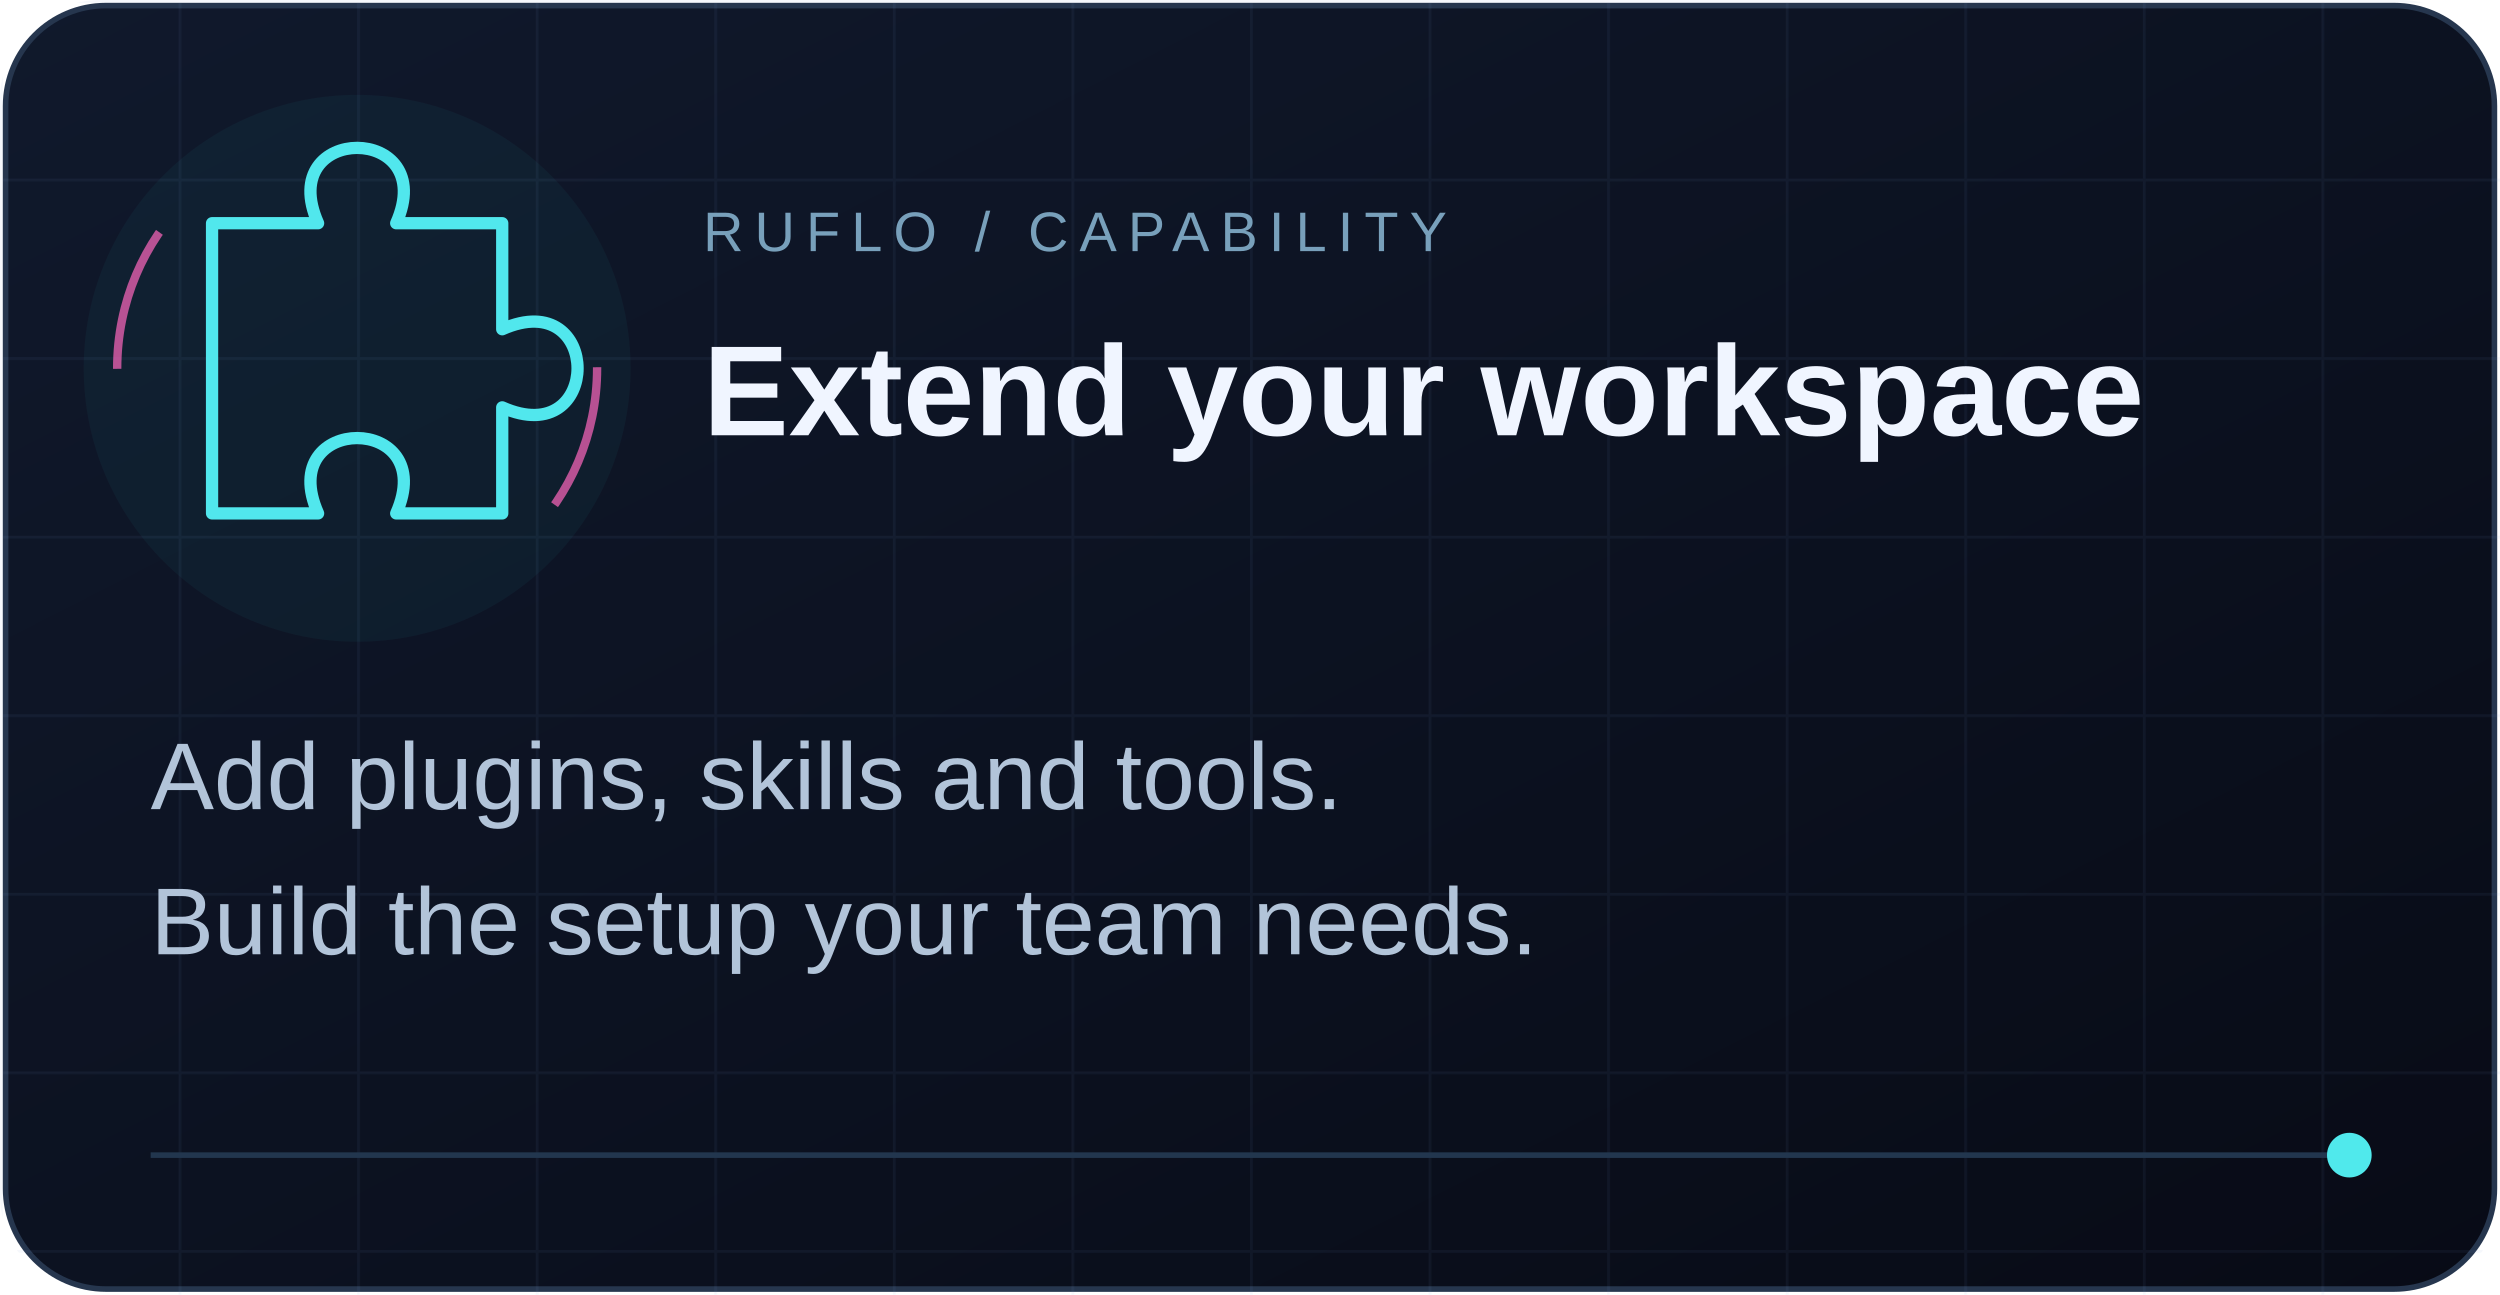
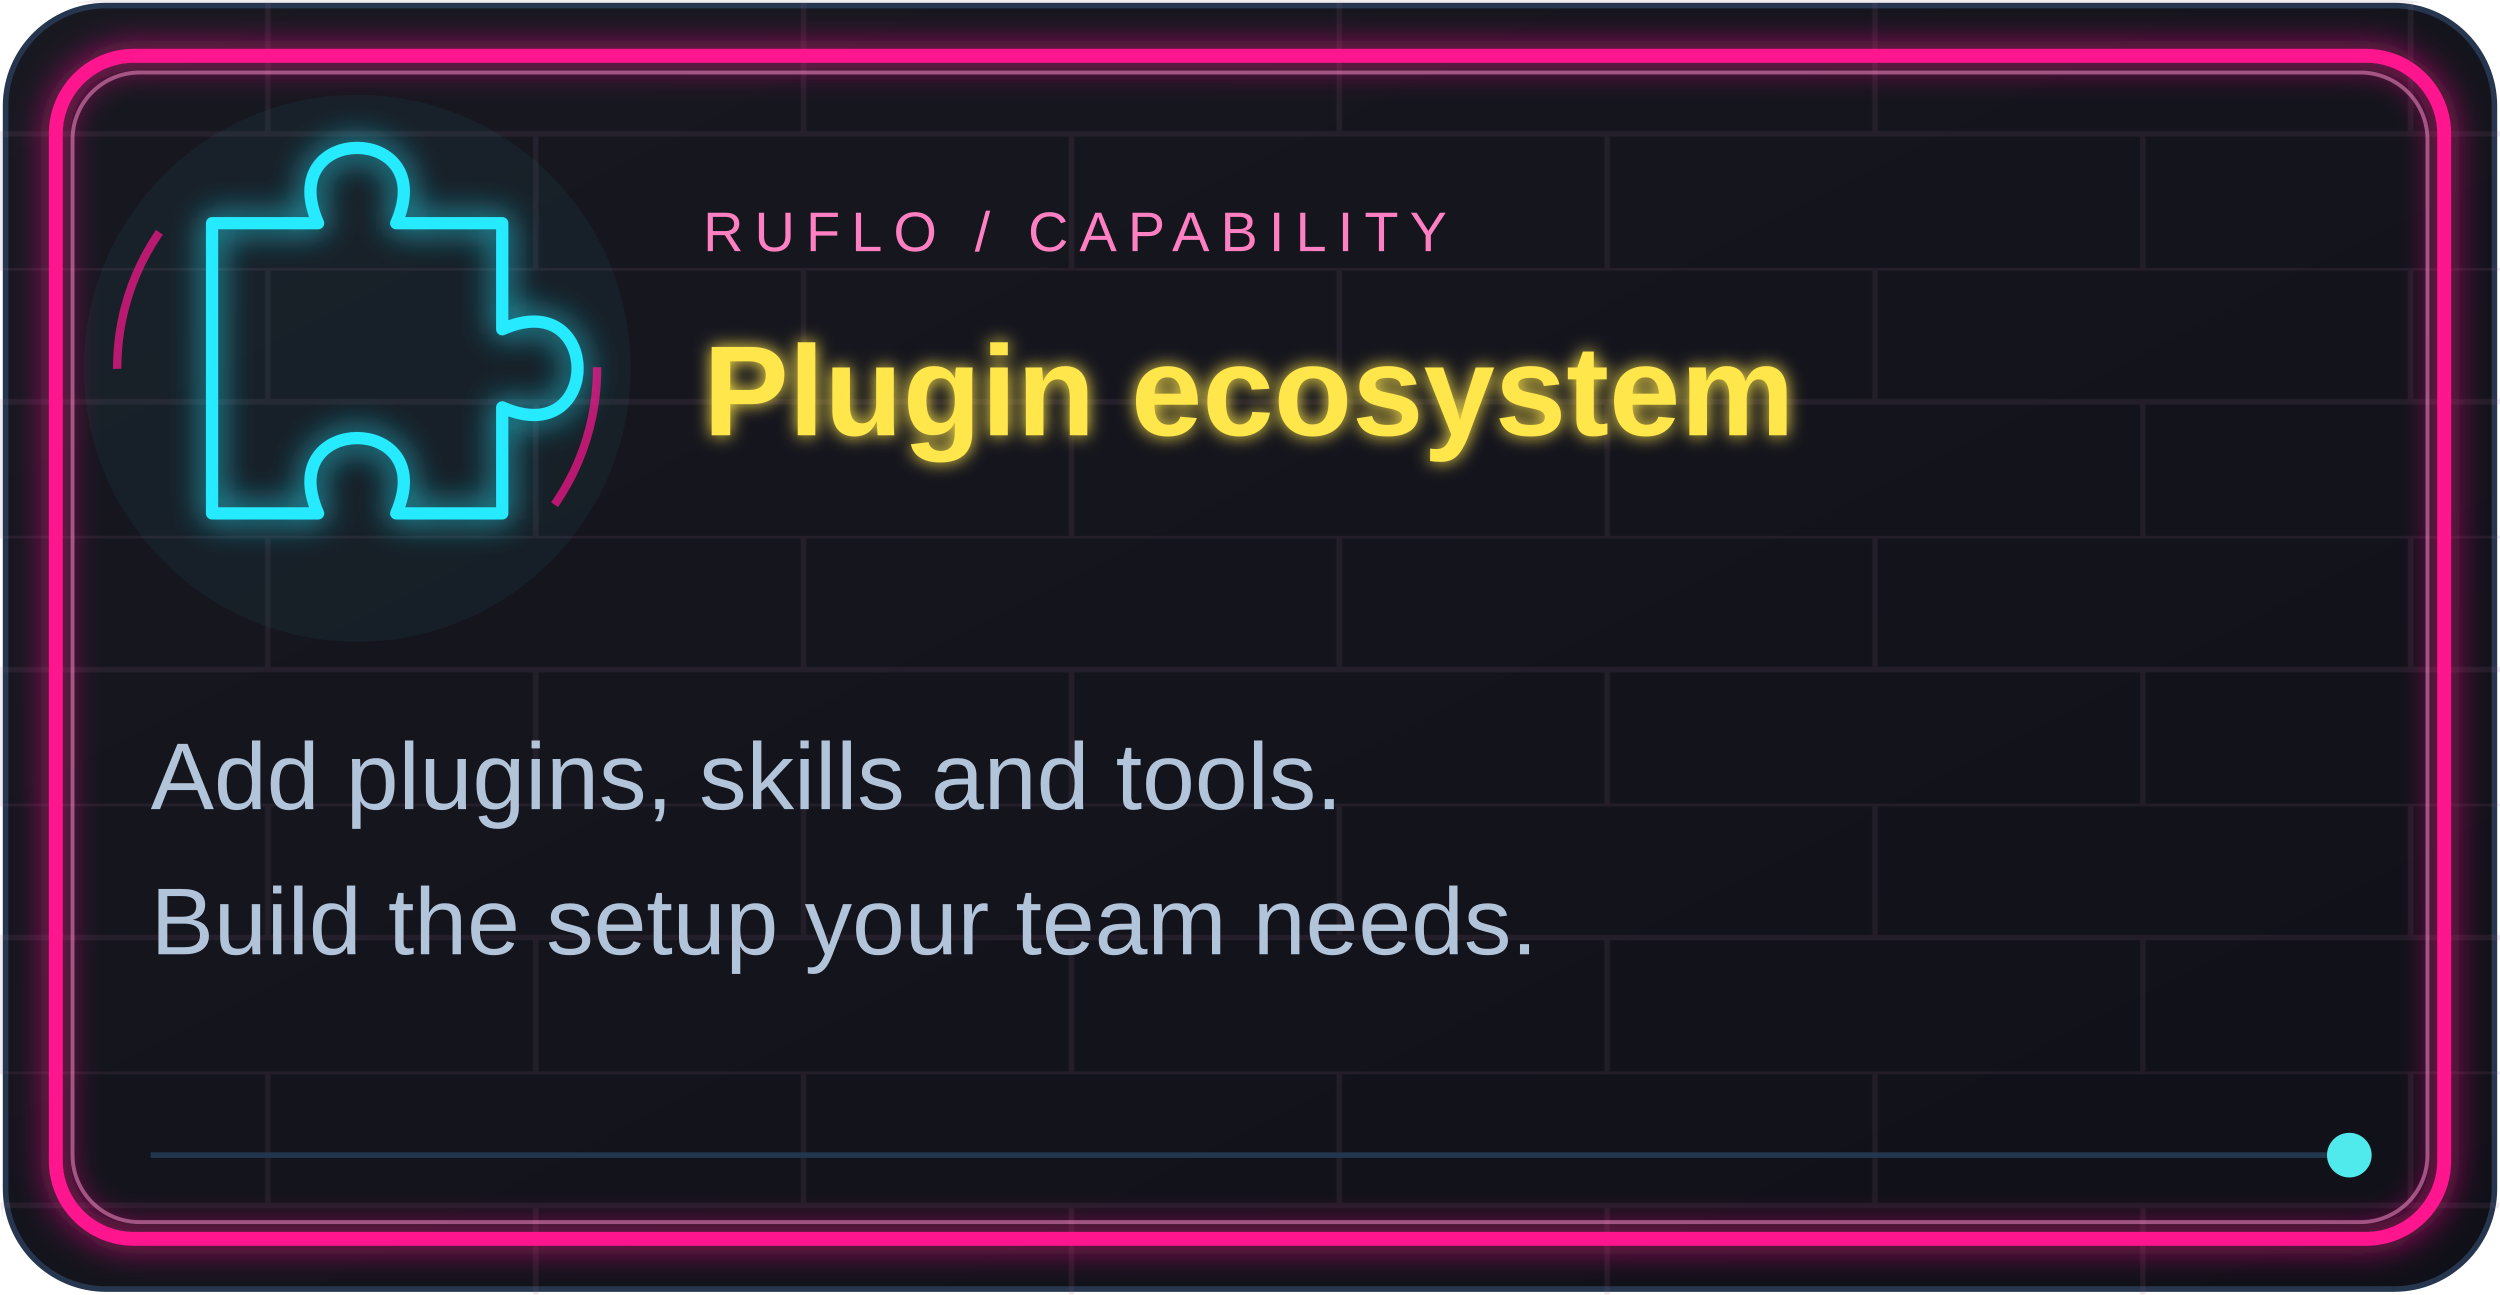
<svg xmlns="http://www.w3.org/2000/svg" width="448" height="232" viewBox="0 0 448 232" role="img" aria-labelledby="title desc">
  <defs>
    <linearGradient id="bg" x2="1" y2="1">
-       <stop stop-color="#10192c" />
-       <stop offset="1" stop-color="#080b16" />
+       <stop stop-color="#181821" />
+       <stop offset="1" stop-color="#101018" />
    </linearGradient>
    <linearGradient id="neon">
-       <stop stop-color="#3ae8ed" />
-       <stop offset=".55" stop-color="#a88cff" />
-       <stop offset="1" stop-color="#ff58bc" />
+       <stop stop-color="#27eaff" />
+       <stop offset=".55" stop-color="#ffe32e" />
+       <stop offset="1" stop-color="#ff168f" />
    </linearGradient>
-     <pattern id="grid" width="32" height="32" patternUnits="userSpaceOnUse">
-       <path d="M32 0H0V32" fill="none" stroke="#7f9cce" stroke-opacity=".07" />
+     <filter id="glow" x="-60%" y="-100%" width="220%" height="300%">
+       <feGaussianBlur stdDeviation="3" />
+       <feMerge>
+         <feMergeNode />
+         <feMergeNode in="SourceGraphic" />
+       </feMerge>
+     </filter>
+     <filter id="soft" x="-20%" y="-80%" width="140%" height="260%">
+       <feGaussianBlur stdDeviation="1.5" />
+       <feMerge>
+         <feMergeNode />
+         <feMergeNode in="SourceGraphic" />
+       </feMerge>
+     </filter>
+     <pattern id="grid" width="96" height="48" patternUnits="userSpaceOnUse">
+       <path d="M0 0H96M0 24H96M48 0V24M0 24V48M96 24V48" fill="none" stroke="#8d6683" stroke-opacity=".13" />
    </pattern>
  </defs>
-   <style>text{font-family:Arial,Helvetica,sans-serif}.mono{font-family:monospace}.flow{stroke-dasharray:8 18;animation:flow 8s linear infinite}.orbit{transform-box:fill-box;transform-origin:center;animation:spin 28s linear infinite}.pulse{animation:pulse 5s ease-in-out infinite}.rise{animation:rise 7s ease-in-out infinite}@keyframes flow{to{stroke-dashoffset:-208}}@keyframes spin{to{transform:rotate(360deg)}}@keyframes pulse{0%,100%{opacity:.45}50%{opacity:1}}@keyframes rise{0%,100%{transform:translateY(0)}50%{transform:translateY(-5px)}}@media(prefers-reduced-motion:reduce){*{animation:none!important}}</style>
+   <style>text{font-family:Arial,Helvetica,sans-serif}.mono{font-family:monospace}.flow{stroke-dasharray:12 40;animation:flow 5s linear infinite;filter:url(#glow)}.tube{filter:url(#glow);animation:flicker 13s linear infinite}.tube2{filter:url(#glow);animation:flicker 17s 3s linear infinite}.gold{fill:#ffe64c;filter:url(#soft)}@keyframes flicker{0%,43%,45%,47%,100%{opacity:1}44%,46%{opacity:.55}}.orbit{transform-box:fill-box;transform-origin:center;animation:spin 28s linear infinite}.pulse{animation:pulse 5s ease-in-out infinite}.rise{animation:rise 7s ease-in-out infinite}@keyframes flow{to{stroke-dashoffset:-208}}@keyframes spin{to{transform:rotate(360deg)}}@keyframes pulse{0%,100%{opacity:.45}50%{opacity:1}}@keyframes rise{0%,100%{transform:translateY(0)}50%{transform:translateY(-5px)}}@media(prefers-reduced-motion:reduce){*{animation:none!important}}</style>
  <rect x="1" y="1" width="446" height="230" rx="18" fill="url(#bg)" stroke="#26364e" />
  <rect width="448" height="232" rx="18" fill="url(#grid)" />
+   <rect x="10" y="10" width="428" height="212" rx="14" fill="none" stroke="#ff168f" stroke-width="2.5" class="tube" />
+   <rect x="13" y="13" width="422" height="206" rx="12" fill="none" stroke="#ff9ad0" stroke-opacity=".5" stroke-width=".7" />
  <g transform="translate(64 66)">
    <circle class="pulse" r="49" fill="#36e5e9" fill-opacity=".045" />
-     <g fill="none" stroke="#51e7ed" stroke-width="2.2" stroke-linecap="round" stroke-linejoin="round">
+     <g class="tube2" fill="none" stroke="#26eaff" stroke-width="2.2" stroke-linecap="round" stroke-linejoin="round">
      <path d="M-26 -26H-7C-15 -44 15 -44 7 -26H26V-7C44 -15 44 15 26 7V26H7C15 8 -15 8 -7 26H-26Z" />
    </g>
-     <circle class="orbit" r="43" fill="none" stroke="#ff67be" stroke-width="1.5" stroke-dasharray="26 109" opacity=".7" />
+     <circle class="orbit" r="43" fill="none" stroke="#ff168f" stroke-width="1.5" stroke-dasharray="26 109" opacity=".7" />
  </g>
-   <text x="126" y="45" fill="#78a0bb" font-size="10" letter-spacing="2">RUFLO / CAPABILITY</text>
-   <text x="126" y="78" fill="#f0f5ff" font-size="23" font-weight="700">Extend your workspace</text>
+   <text x="126" y="45" fill="#ff80c2" font-size="10" letter-spacing="2">RUFLO / CAPABILITY</text>
+   <text x="126" y="78" class="gold" font-size="23" font-weight="700">Plugin ecosystem</text>
  <text x="27" y="145" fill="#b2c4d9" font-size="17">Add plugins, skills and tools.</text>
  <text x="27" y="171" fill="#b2c4d9" font-size="17">Build the setup your team needs.</text>
  <path d="M27 207H421" stroke="#22364e" />
  <path class="flow" d="M27 207H421" stroke="url(#neon)" stroke-width="2" />
  <circle class="pulse" cx="421" cy="207" r="4" fill="#50e9ec" />
</svg>
